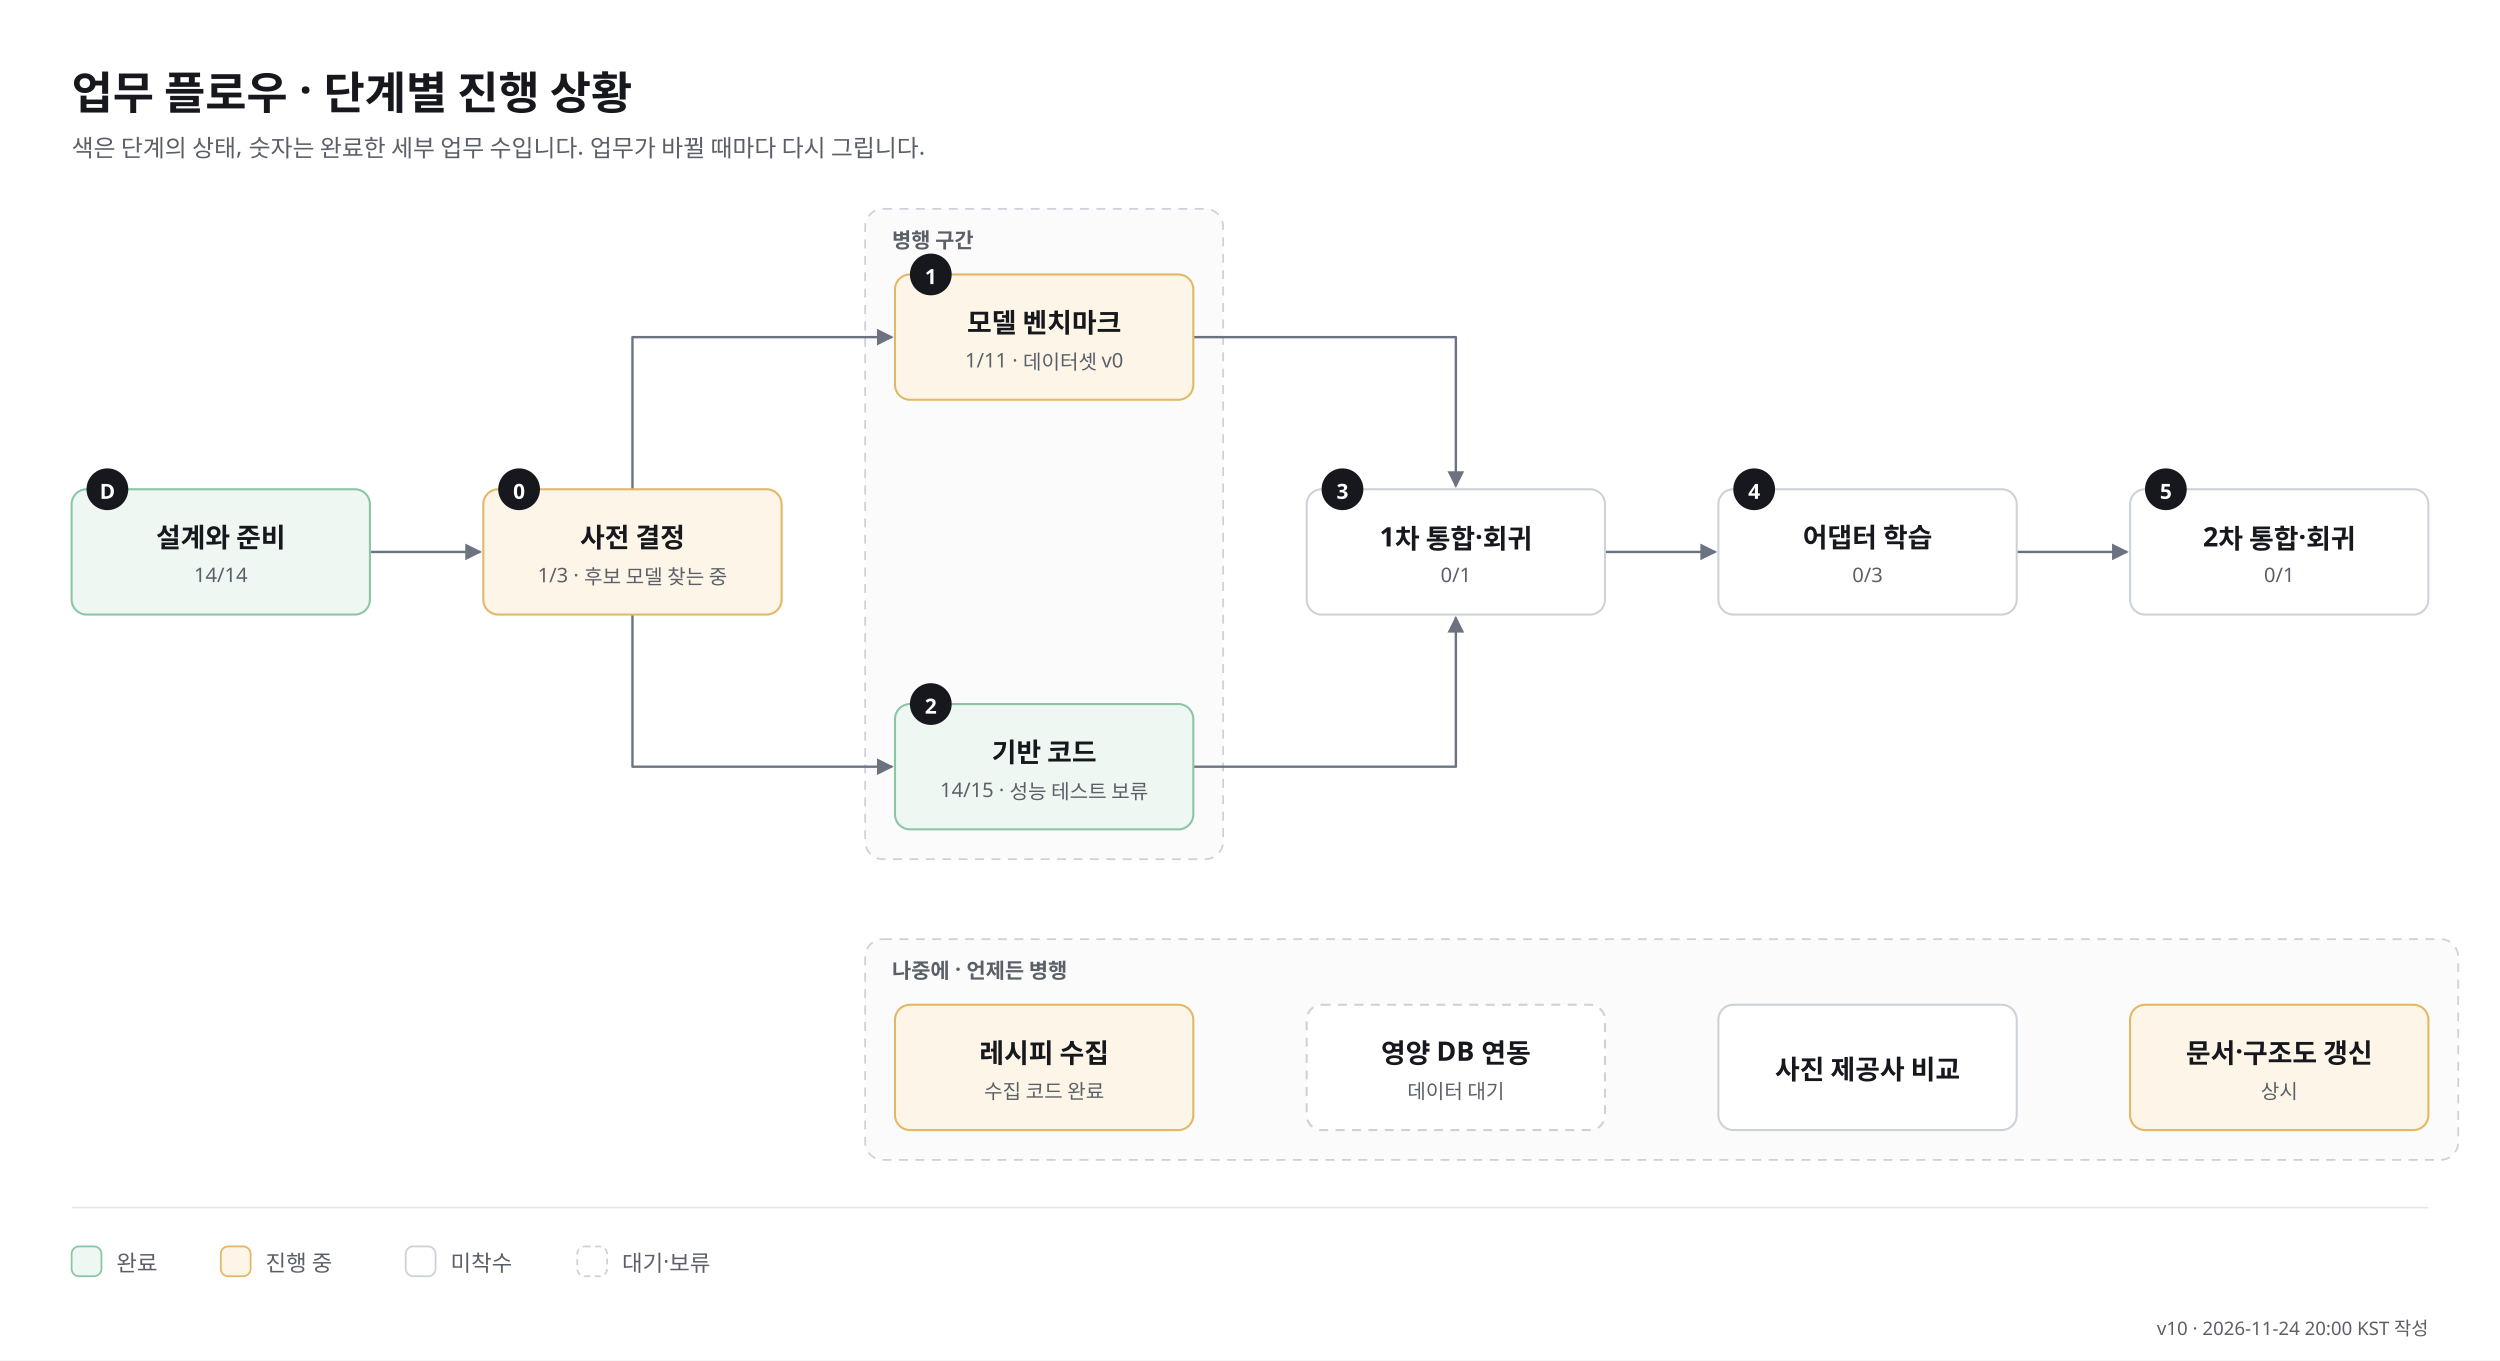
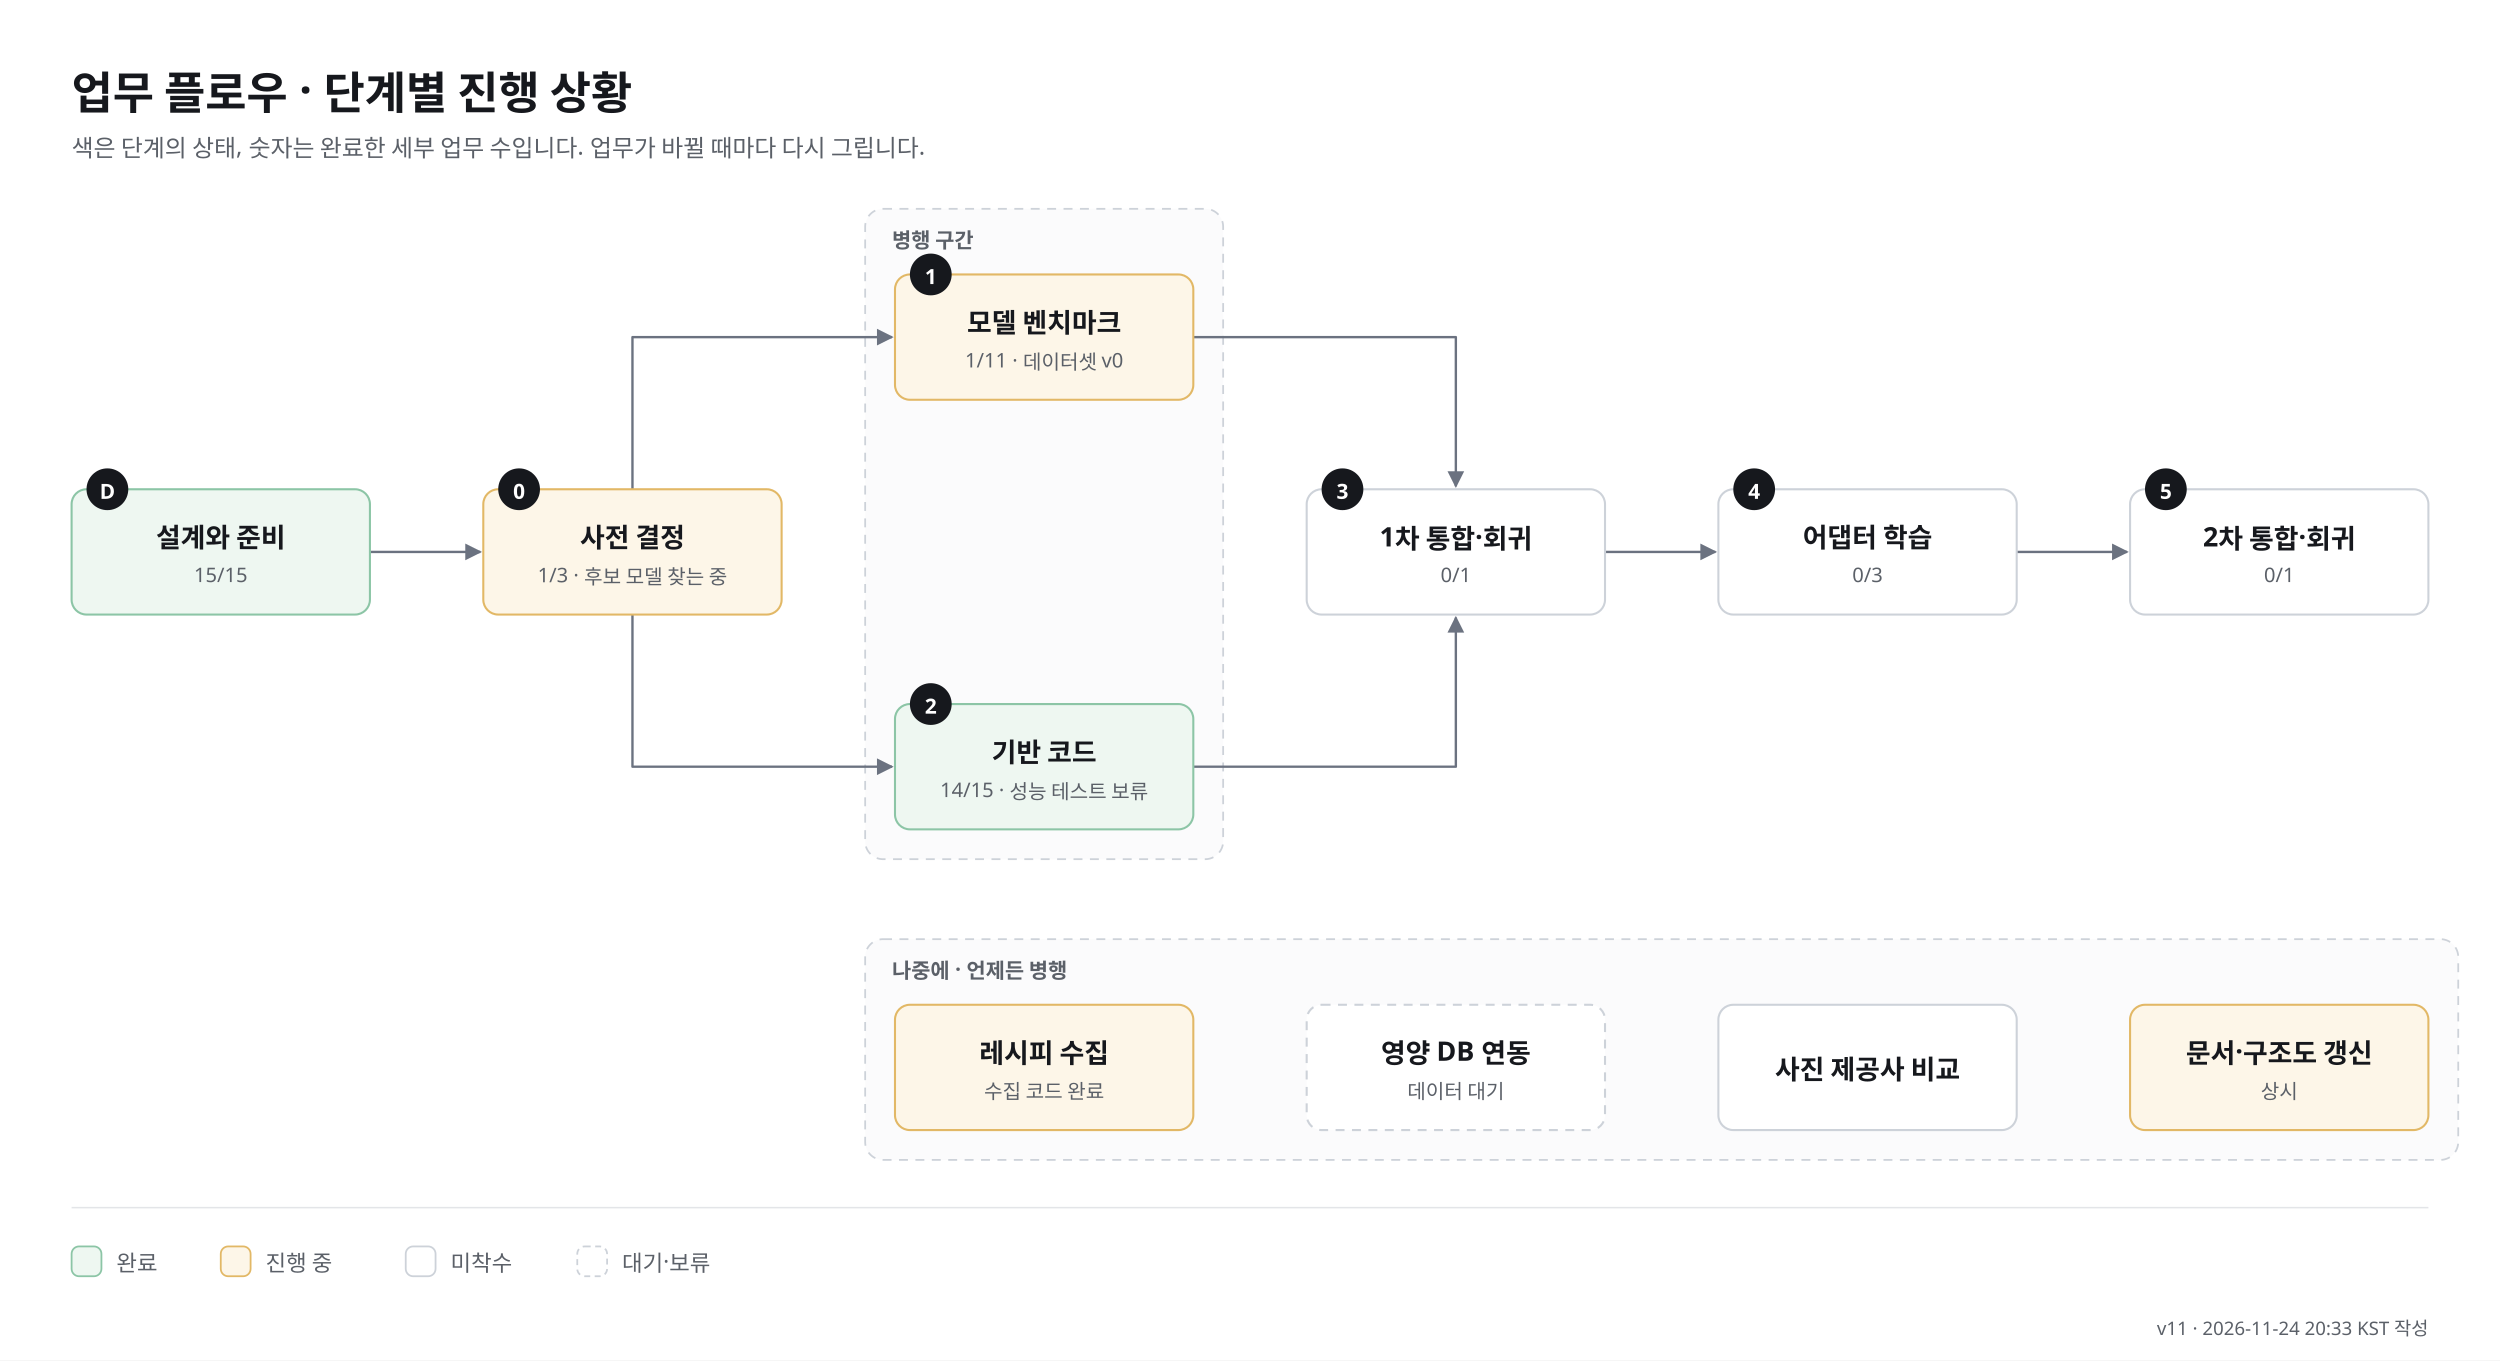
- <svg xmlns="http://www.w3.org/2000/svg" data-spec-hash="71b2937bdfb6" data-rev="10" data-stamp="2026-11-24 20:00 KST" width="1676" height="912" viewBox="0 0 1676 912" font-family="Apple SD Gothic Neo, Pretendard, Noto Sans KR, sans-serif">
+ <svg xmlns="http://www.w3.org/2000/svg" data-spec-hash="a75f0bcf3050" data-rev="11" data-stamp="2026-11-24 20:33 KST" width="1676" height="912" viewBox="0 0 1676 912" font-family="Apple SD Gothic Neo, Pretendard, Noto Sans KR, sans-serif">
  <defs>
    <marker id="ah" viewBox="0 0 10 10" refX="9" refY="5" markerWidth="7" markerHeight="7" orient="auto-start-reverse">
      <path d="M0 0L10 5L0 10z" fill="#6B7280" />
    </marker>
  </defs>
  <rect width="1676" height="912" fill="#FFFFFF" />
  <text x="48.0" y="60.0" font-size="30" font-weight="800" fill="#16181D" text-anchor="start" dominant-baseline="central">업무 플로우 · 단계별 진행 상황</text>
  <text x="48.0" y="98.0" font-size="16" font-weight="400" fill="#5B6068" text-anchor="start" dominant-baseline="central">색은 단계의 상태, 숫자는 완료한 세부 업무 수입니다. 업무가 바뀔 때마다 다시 그립니다.</text>
  <rect x="580.0" y="140.0" width="240.0" height="436.0" rx="12" fill="#FBFBFC" stroke="#CDD2D9" stroke-width="1.2" stroke-dasharray="6 5" />
  <text x="598.0" y="160.0" font-size="14" font-weight="700" fill="#5B6068" text-anchor="start" dominant-baseline="central">병행 구간</text>
  <rect x="580.0" y="629.6" width="1068.0" height="148.0" rx="12" fill="#FBFBFC" stroke="#CDD2D9" stroke-width="1.2" stroke-dasharray="6 5" />
  <text x="598.0" y="649.6" font-size="14" font-weight="700" fill="#5B6068" text-anchor="start" dominant-baseline="central">나중에 · 언제든 병행</text>
  <path d="M248.0 370.0 L322.0 370.0" fill="none" stroke="#6B7280" stroke-width="1.6" stroke-linejoin="round" marker-end="url(#ah)" />
  <path d="M424.0 328.0 L424.0 226.0 L598.0 226.0" fill="none" stroke="#6B7280" stroke-width="1.6" stroke-linejoin="round" marker-end="url(#ah)" />
  <path d="M424.0 412.0 L424.0 514.0 L598.0 514.0" fill="none" stroke="#6B7280" stroke-width="1.6" stroke-linejoin="round" marker-end="url(#ah)" />
  <path d="M800.0 226.0 L976.0 226.0 L976.0 326.0" fill="none" stroke="#6B7280" stroke-width="1.6" stroke-linejoin="round" marker-end="url(#ah)" />
  <path d="M800.0 514.0 L976.0 514.0 L976.0 414.0" fill="none" stroke="#6B7280" stroke-width="1.6" stroke-linejoin="round" marker-end="url(#ah)" />
  <path d="M1076.0 370.0 L1150.0 370.0" fill="none" stroke="#6B7280" stroke-width="1.6" stroke-linejoin="round" marker-end="url(#ah)" />
  <path d="M1352.0 370.0 L1426.0 370.0" fill="none" stroke="#6B7280" stroke-width="1.6" stroke-linejoin="round" marker-end="url(#ah)" />
  <rect x="48.0" y="328.0" width="200.0" height="84.0" rx="10" fill="#EEF7F1" stroke="#8CC5A6" stroke-width="1.4" />
  <text x="148.0" y="359.0" font-size="18" font-weight="700" fill="#16181D" text-anchor="middle" dominant-baseline="central">설계와 준비</text>
-   <text x="148.0" y="385.0" font-size="13.5" font-weight="400" fill="#5B6068" text-anchor="middle" dominant-baseline="central">14/14</text>
+   <text x="148.0" y="385.0" font-size="13.5" font-weight="400" fill="#5B6068" text-anchor="middle" dominant-baseline="central">15/15</text>
  <circle cx="72" cy="328.0" r="14" fill="#16181D" />
  <text x="72.0" y="329.0" font-size="14" font-weight="700" fill="#FFFFFF" text-anchor="middle" dominant-baseline="central">D</text>
  <rect x="324.0" y="328.0" width="200.0" height="84.0" rx="10" fill="#FDF6E8" stroke="#E2B866" stroke-width="1.4" />
  <text x="424.0" y="359.0" font-size="18" font-weight="700" fill="#16181D" text-anchor="middle" dominant-baseline="central">사전 결정</text>
  <text x="424.0" y="385.0" font-size="13.5" font-weight="400" fill="#5B6068" text-anchor="middle" dominant-baseline="central">1/3 · 후보 모델 찾는 중</text>
  <circle cx="348" cy="328.0" r="14" fill="#16181D" />
  <text x="348.0" y="329.0" font-size="14" font-weight="700" fill="#FFFFFF" text-anchor="middle" dominant-baseline="central">0</text>
  <rect x="600.0" y="184.0" width="200.0" height="84.0" rx="10" fill="#FDF6E8" stroke="#E2B866" stroke-width="1.4" />
  <text x="700.0" y="215.0" font-size="18" font-weight="700" fill="#16181D" text-anchor="middle" dominant-baseline="central">모델 벤치마크</text>
  <text x="700.0" y="241.0" font-size="13.5" font-weight="400" fill="#5B6068" text-anchor="middle" dominant-baseline="central">1/11 · 데이터셋 v0</text>
  <circle cx="624" cy="184.0" r="14" fill="#16181D" />
  <text x="624.0" y="185.0" font-size="14" font-weight="700" fill="#FFFFFF" text-anchor="middle" dominant-baseline="central">1</text>
  <rect x="600.0" y="472.0" width="200.0" height="84.0" rx="10" fill="#EEF7F1" stroke="#8CC5A6" stroke-width="1.4" />
  <text x="700.0" y="503.0" font-size="18" font-weight="700" fill="#16181D" text-anchor="middle" dominant-baseline="central">기반 코드</text>
  <text x="700.0" y="529.0" font-size="13.5" font-weight="400" fill="#5B6068" text-anchor="middle" dominant-baseline="central">14/15 · 성능 테스트 보류</text>
  <circle cx="624" cy="472.0" r="14" fill="#16181D" />
  <text x="624.0" y="473.0" font-size="14" font-weight="700" fill="#FFFFFF" text-anchor="middle" dominant-baseline="central">2</text>
  <rect x="876.0" y="328.0" width="200.0" height="84.0" rx="10" fill="#FFFFFF" stroke="#CDD2D9" stroke-width="1.4" />
  <text x="976.0" y="359.0" font-size="18" font-weight="700" fill="#16181D" text-anchor="middle" dominant-baseline="central">1차 통합·회귀</text>
  <text x="976.0" y="385.0" font-size="13.5" font-weight="400" fill="#5B6068" text-anchor="middle" dominant-baseline="central">0/1</text>
  <circle cx="900" cy="328.0" r="14" fill="#16181D" />
  <text x="900.0" y="329.0" font-size="14" font-weight="700" fill="#FFFFFF" text-anchor="middle" dominant-baseline="central">3</text>
  <rect x="1152.0" y="328.0" width="200.0" height="84.0" rx="10" fill="#FFFFFF" stroke="#CDD2D9" stroke-width="1.4" />
  <text x="1252.0" y="359.0" font-size="18" font-weight="700" fill="#16181D" text-anchor="middle" dominant-baseline="central">어댑터 학습</text>
  <text x="1252.0" y="385.0" font-size="13.5" font-weight="400" fill="#5B6068" text-anchor="middle" dominant-baseline="central">0/3</text>
  <circle cx="1176" cy="328.0" r="14" fill="#16181D" />
  <text x="1176.0" y="329.0" font-size="14" font-weight="700" fill="#FFFFFF" text-anchor="middle" dominant-baseline="central">4</text>
  <rect x="1428.0" y="328.0" width="200.0" height="84.0" rx="10" fill="#FFFFFF" stroke="#CDD2D9" stroke-width="1.4" />
  <text x="1528.0" y="359.0" font-size="18" font-weight="700" fill="#16181D" text-anchor="middle" dominant-baseline="central">2차 통합·회귀</text>
  <text x="1528.0" y="385.0" font-size="13.5" font-weight="400" fill="#5B6068" text-anchor="middle" dominant-baseline="central">0/1</text>
  <circle cx="1452" cy="328.0" r="14" fill="#16181D" />
  <text x="1452.0" y="329.0" font-size="14" font-weight="700" fill="#FFFFFF" text-anchor="middle" dominant-baseline="central">5</text>
  <rect x="876.0" y="673.6" width="200.0" height="84.0" rx="10" fill="#FFFFFF" stroke="#CDD2D9" stroke-width="1.4" stroke-dasharray="6 5" />
  <text x="976.0" y="704.6" font-size="18" font-weight="700" fill="#16181D" text-anchor="middle" dominant-baseline="central">영양 DB 연동</text>
  <text x="976.0" y="730.6" font-size="13.5" font-weight="400" fill="#5B6068" text-anchor="middle" dominant-baseline="central">데이터 대기</text>
  <rect x="1152.0" y="673.6" width="200.0" height="84.0" rx="10" fill="#FFFFFF" stroke="#CDD2D9" stroke-width="1.4" />
  <text x="1252.0" y="715.6" font-size="18" font-weight="700" fill="#16181D" text-anchor="middle" dominant-baseline="central">사진 제공사 비교</text>
  <rect x="1428.0" y="673.6" width="200.0" height="84.0" rx="10" fill="#FDF6E8" stroke="#E2B866" stroke-width="1.4" />
  <text x="1528.0" y="704.6" font-size="18" font-weight="700" fill="#16181D" text-anchor="middle" dominant-baseline="central">문서·구조도 갱신</text>
  <text x="1528.0" y="730.6" font-size="13.5" font-weight="400" fill="#5B6068" text-anchor="middle" dominant-baseline="central">상시</text>
  <rect x="600.0" y="673.6" width="200.0" height="84.0" rx="10" fill="#FDF6E8" stroke="#E2B866" stroke-width="1.4" />
  <text x="700.0" y="704.6" font-size="18" font-weight="700" fill="#16181D" text-anchor="middle" dominant-baseline="central">레시피 수집</text>
  <text x="700.0" y="730.6" font-size="13.5" font-weight="400" fill="#5B6068" text-anchor="middle" dominant-baseline="central">수집 코드 완료</text>
  <path d="M48.0 809.6 L1628.0 809.6" fill="none" stroke="#E3E5E8" stroke-width="1" stroke-linejoin="round" />
  <rect x="48.0" y="835.6" width="20.0" height="20.0" rx="5" fill="#EEF7F1" stroke="#8CC5A6" stroke-width="1.2" />
  <text x="78.0" y="845.6" font-size="15" font-weight="400" fill="#5B6068" text-anchor="start" dominant-baseline="central">완료</text>
  <rect x="148.0" y="835.6" width="20.0" height="20.0" rx="5" fill="#FDF6E8" stroke="#E2B866" stroke-width="1.2" />
  <text x="178.0" y="845.6" font-size="15" font-weight="400" fill="#5B6068" text-anchor="start" dominant-baseline="central">진행 중</text>
  <rect x="272.0" y="835.6" width="20.0" height="20.0" rx="5" fill="#FFFFFF" stroke="#CDD2D9" stroke-width="1.2" />
  <text x="302.0" y="845.6" font-size="15" font-weight="400" fill="#5B6068" text-anchor="start" dominant-baseline="central">미착수</text>
  <rect x="387.0" y="835.6" width="20.0" height="20.0" rx="5" fill="#FFFFFF" stroke="#CDD2D9" stroke-width="1.2" stroke-dasharray="4 3" />
  <text x="417.0" y="845.6" font-size="15" font-weight="400" fill="#5B6068" text-anchor="start" dominant-baseline="central">대기·보류</text>
-   <text x="1628.0" y="889.0" font-size="12.5" font-weight="400" fill="#5B6068" text-anchor="end" dominant-baseline="central">v10 · 2026-11-24 20:00 KST 작성</text>
+   <text x="1628.0" y="889.0" font-size="12.5" font-weight="400" fill="#5B6068" text-anchor="end" dominant-baseline="central">v11 · 2026-11-24 20:33 KST 작성</text>
</svg>
